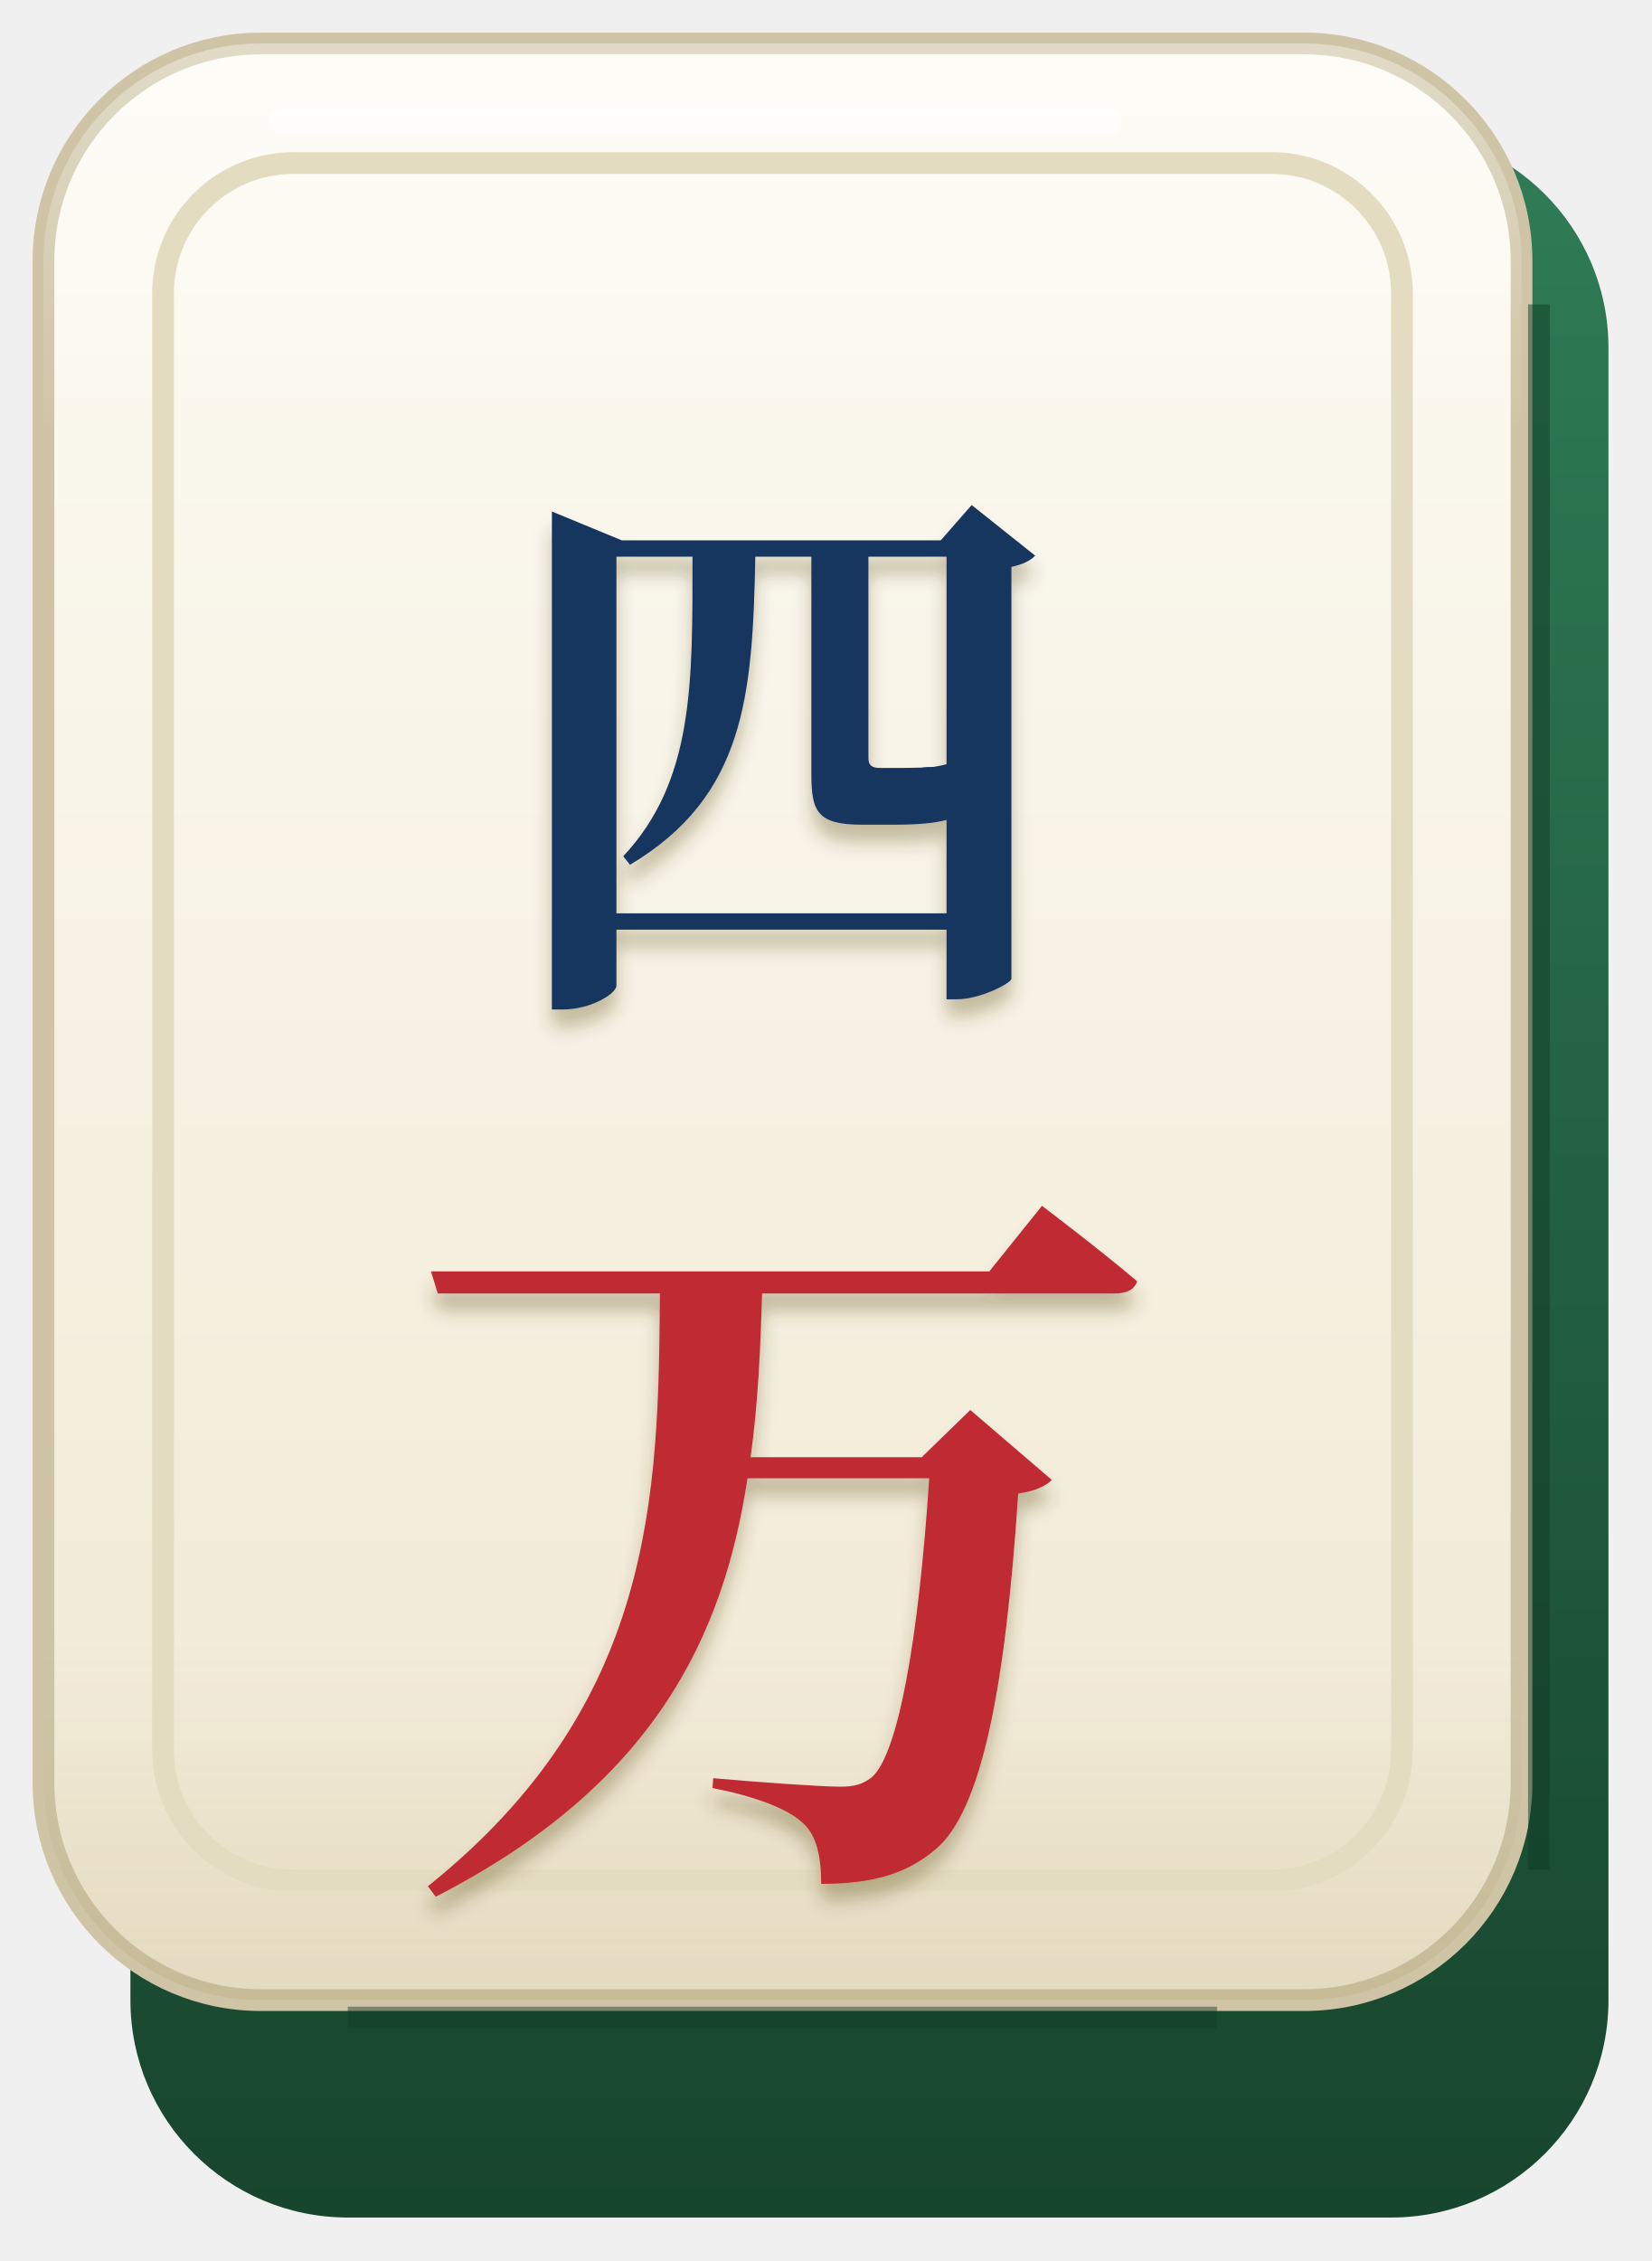
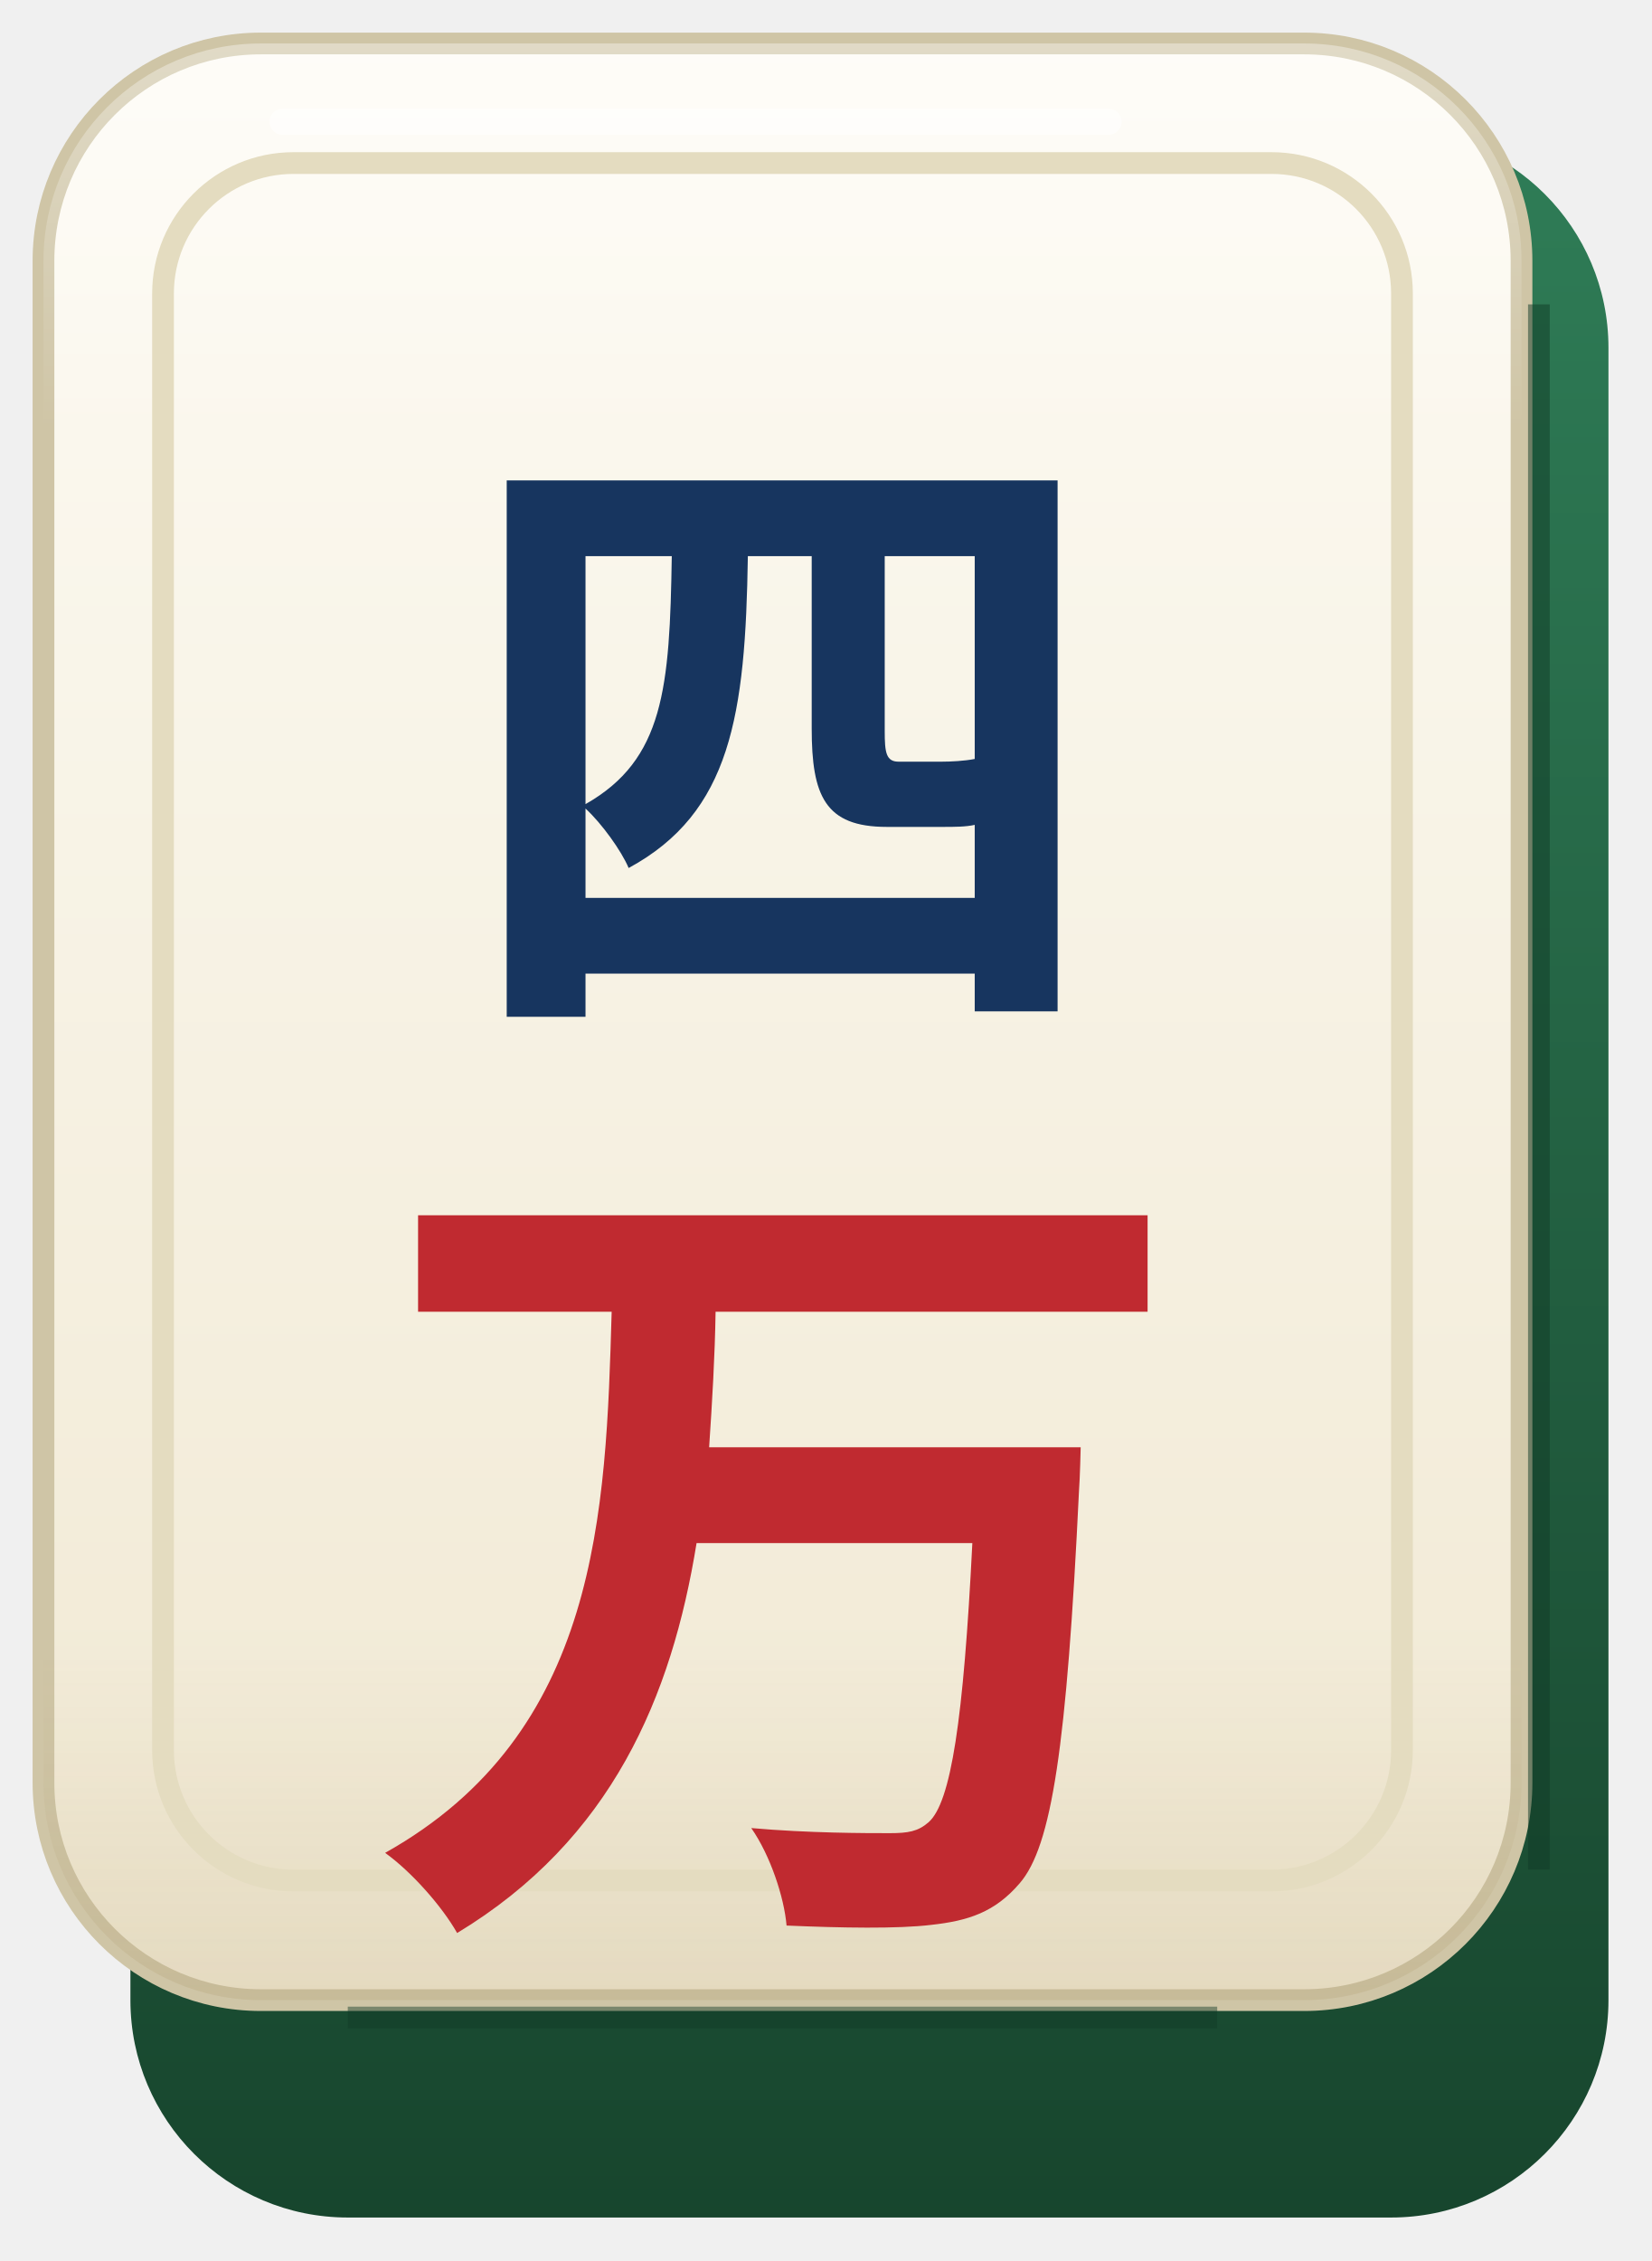
<svg xmlns="http://www.w3.org/2000/svg" viewBox="0 0 76 104">
  <defs>
    <linearGradient id="f" x1="0" y1="0" x2="0" y2="1">
      <stop offset="0" stop-color="#fdfbf4" />
      <stop offset="1" stop-color="#f0e8d2" />
    </linearGradient>
    <linearGradient id="b" x1="0" y1="0" x2="0" y2="1">
      <stop offset="0" stop-color="#2a8a5f" />
      <stop offset="1" stop-color="#1b6444" />
    </linearGradient>
    <linearGradient id="s" x1="0" y1="0" x2="0" y2="1">
      <stop offset="0" stop-color="#2f7d57" />
      <stop offset="1" stop-color="#17452d" />
    </linearGradient>
    <linearGradient id="v" x1="0" y1="0" x2="0" y2="1">
      <stop offset="0" stop-color="#ffffff" stop-opacity=".38" />
      <stop offset=".2" stop-color="#ffffff" stop-opacity="0" />
      <stop offset=".82" stop-color="#8a6c30" stop-opacity="0" />
      <stop offset="1" stop-color="#8a6c30" stop-opacity=".12" />
    </linearGradient>
-     <filter id="e" x="-8%" y="-8%" width="116%" height="116%">
-       <feDropShadow dx="0" dy=".8" stdDeviation=".4" flood-color="#4a3a10" flood-opacity=".3" />
-     </filter>
  </defs>
  <rect x="6" y="6" width="68" height="96" rx="10" fill="url(#s)" />
  <rect x="2" y="2" width="68" height="90" rx="10" fill="url(#f)" stroke="#cfc5a6" />
  <rect x="2" y="2" width="68" height="90" rx="10" fill="url(#v)" />
  <rect x="7.5" y="7.5" width="57" height="79" rx="6" fill="none" stroke="#e4dcc0" />
  <path d="M13 5.6h38" stroke="#fff" stroke-width="1.2" opacity=".55" stroke-linecap="round" />
  <path d="M70.8 14v72" stroke="#0f3a26" stroke-width="1" opacity=".5" />
  <path d="M16 92.8h40" stroke="#0f3a26" stroke-width="1" opacity=".45" />
-   <g filter="url(#e)">
-     <text x="36" y="33" font-size="26" fill="#17355f" text-anchor="middle" dominant-baseline="central" font-family="'Kaiti SC','STKaiti','KaiTi','楷体','Noto Serif CJK SC','Songti SC',serif" font-weight="600">四</text>
-     <text x="36" y="69" font-size="35" fill="#c02a30" text-anchor="middle" dominant-baseline="central" font-family="'Kaiti SC','STKaiti','KaiTi','楷体','Noto Serif CJK SC','Songti SC',serif" font-weight="600">万</text>
+   <g>
+     <text x="36" y="32" font-size="30" fill="#17355f" text-anchor="middle" dominant-baseline="central" font-family="'PingFang SC','Microsoft YaHei','Noto Sans CJK SC','Hiragino Sans GB',sans-serif" font-weight="700">四</text>
+     <text x="36" y="69" font-size="38" fill="#c02a30" text-anchor="middle" dominant-baseline="central" font-family="'PingFang SC','Microsoft YaHei','Noto Sans CJK SC','Hiragino Sans GB',sans-serif" font-weight="700">万</text>
  </g>
</svg>
